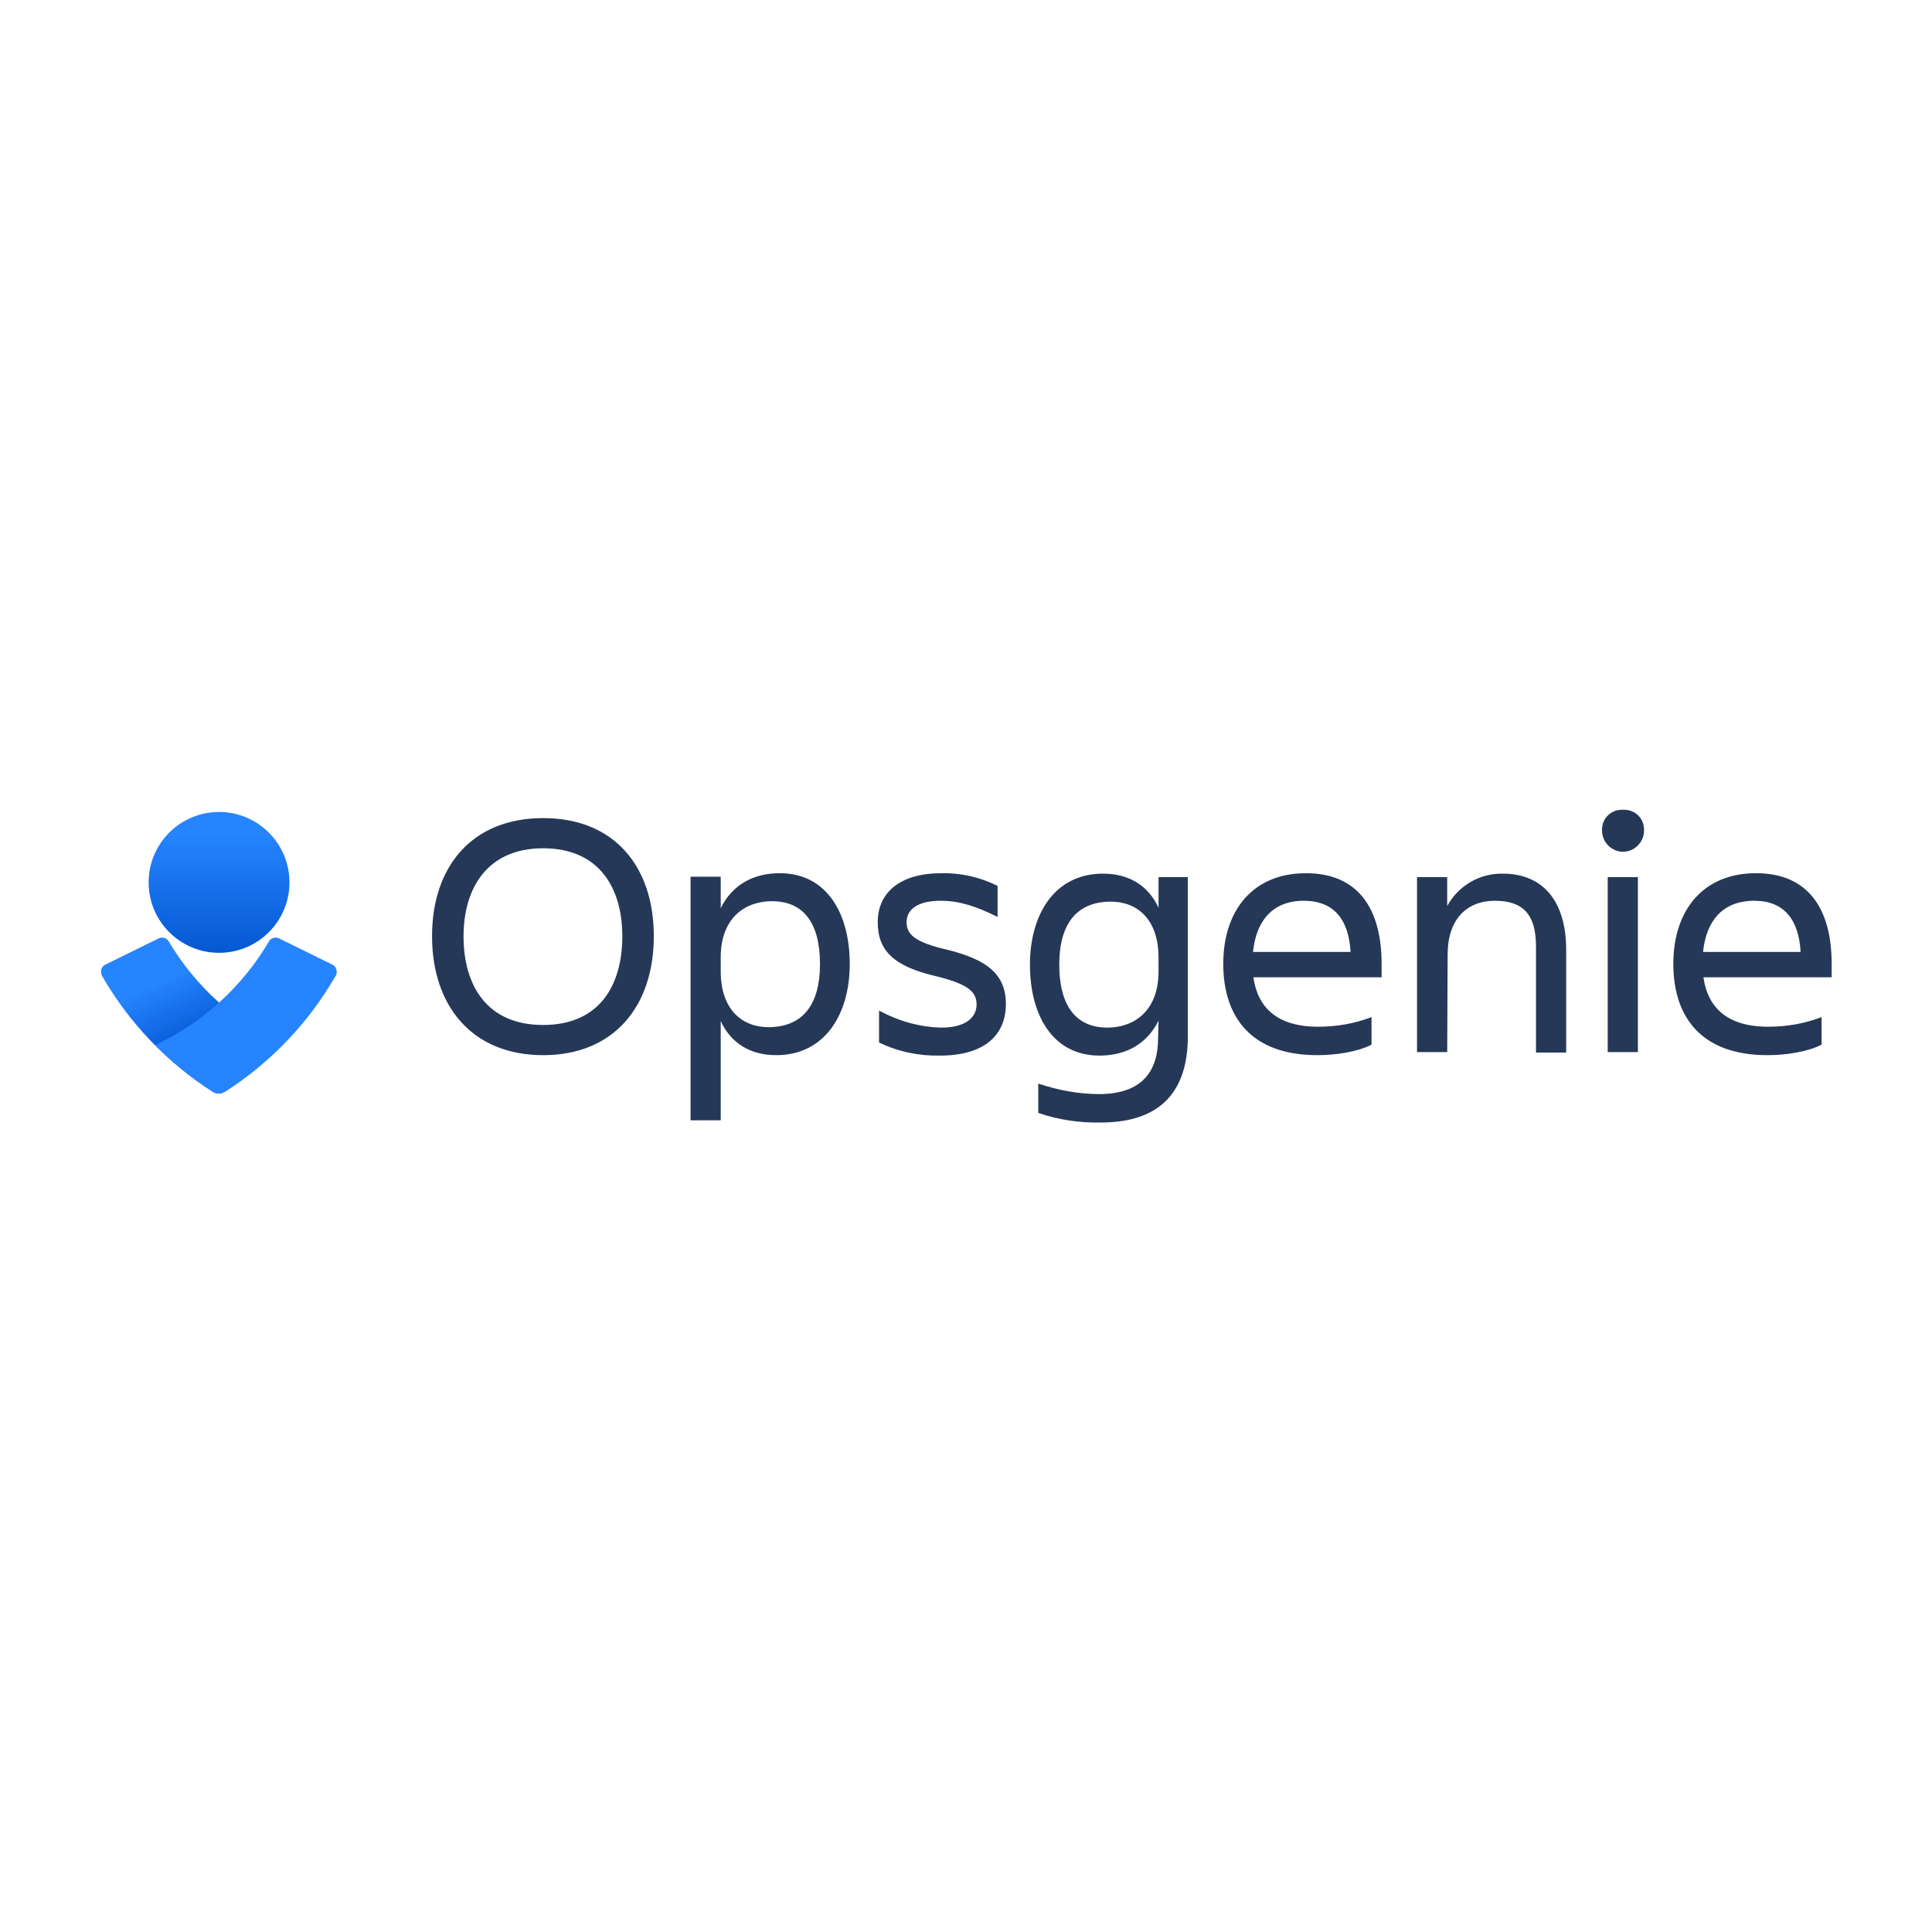
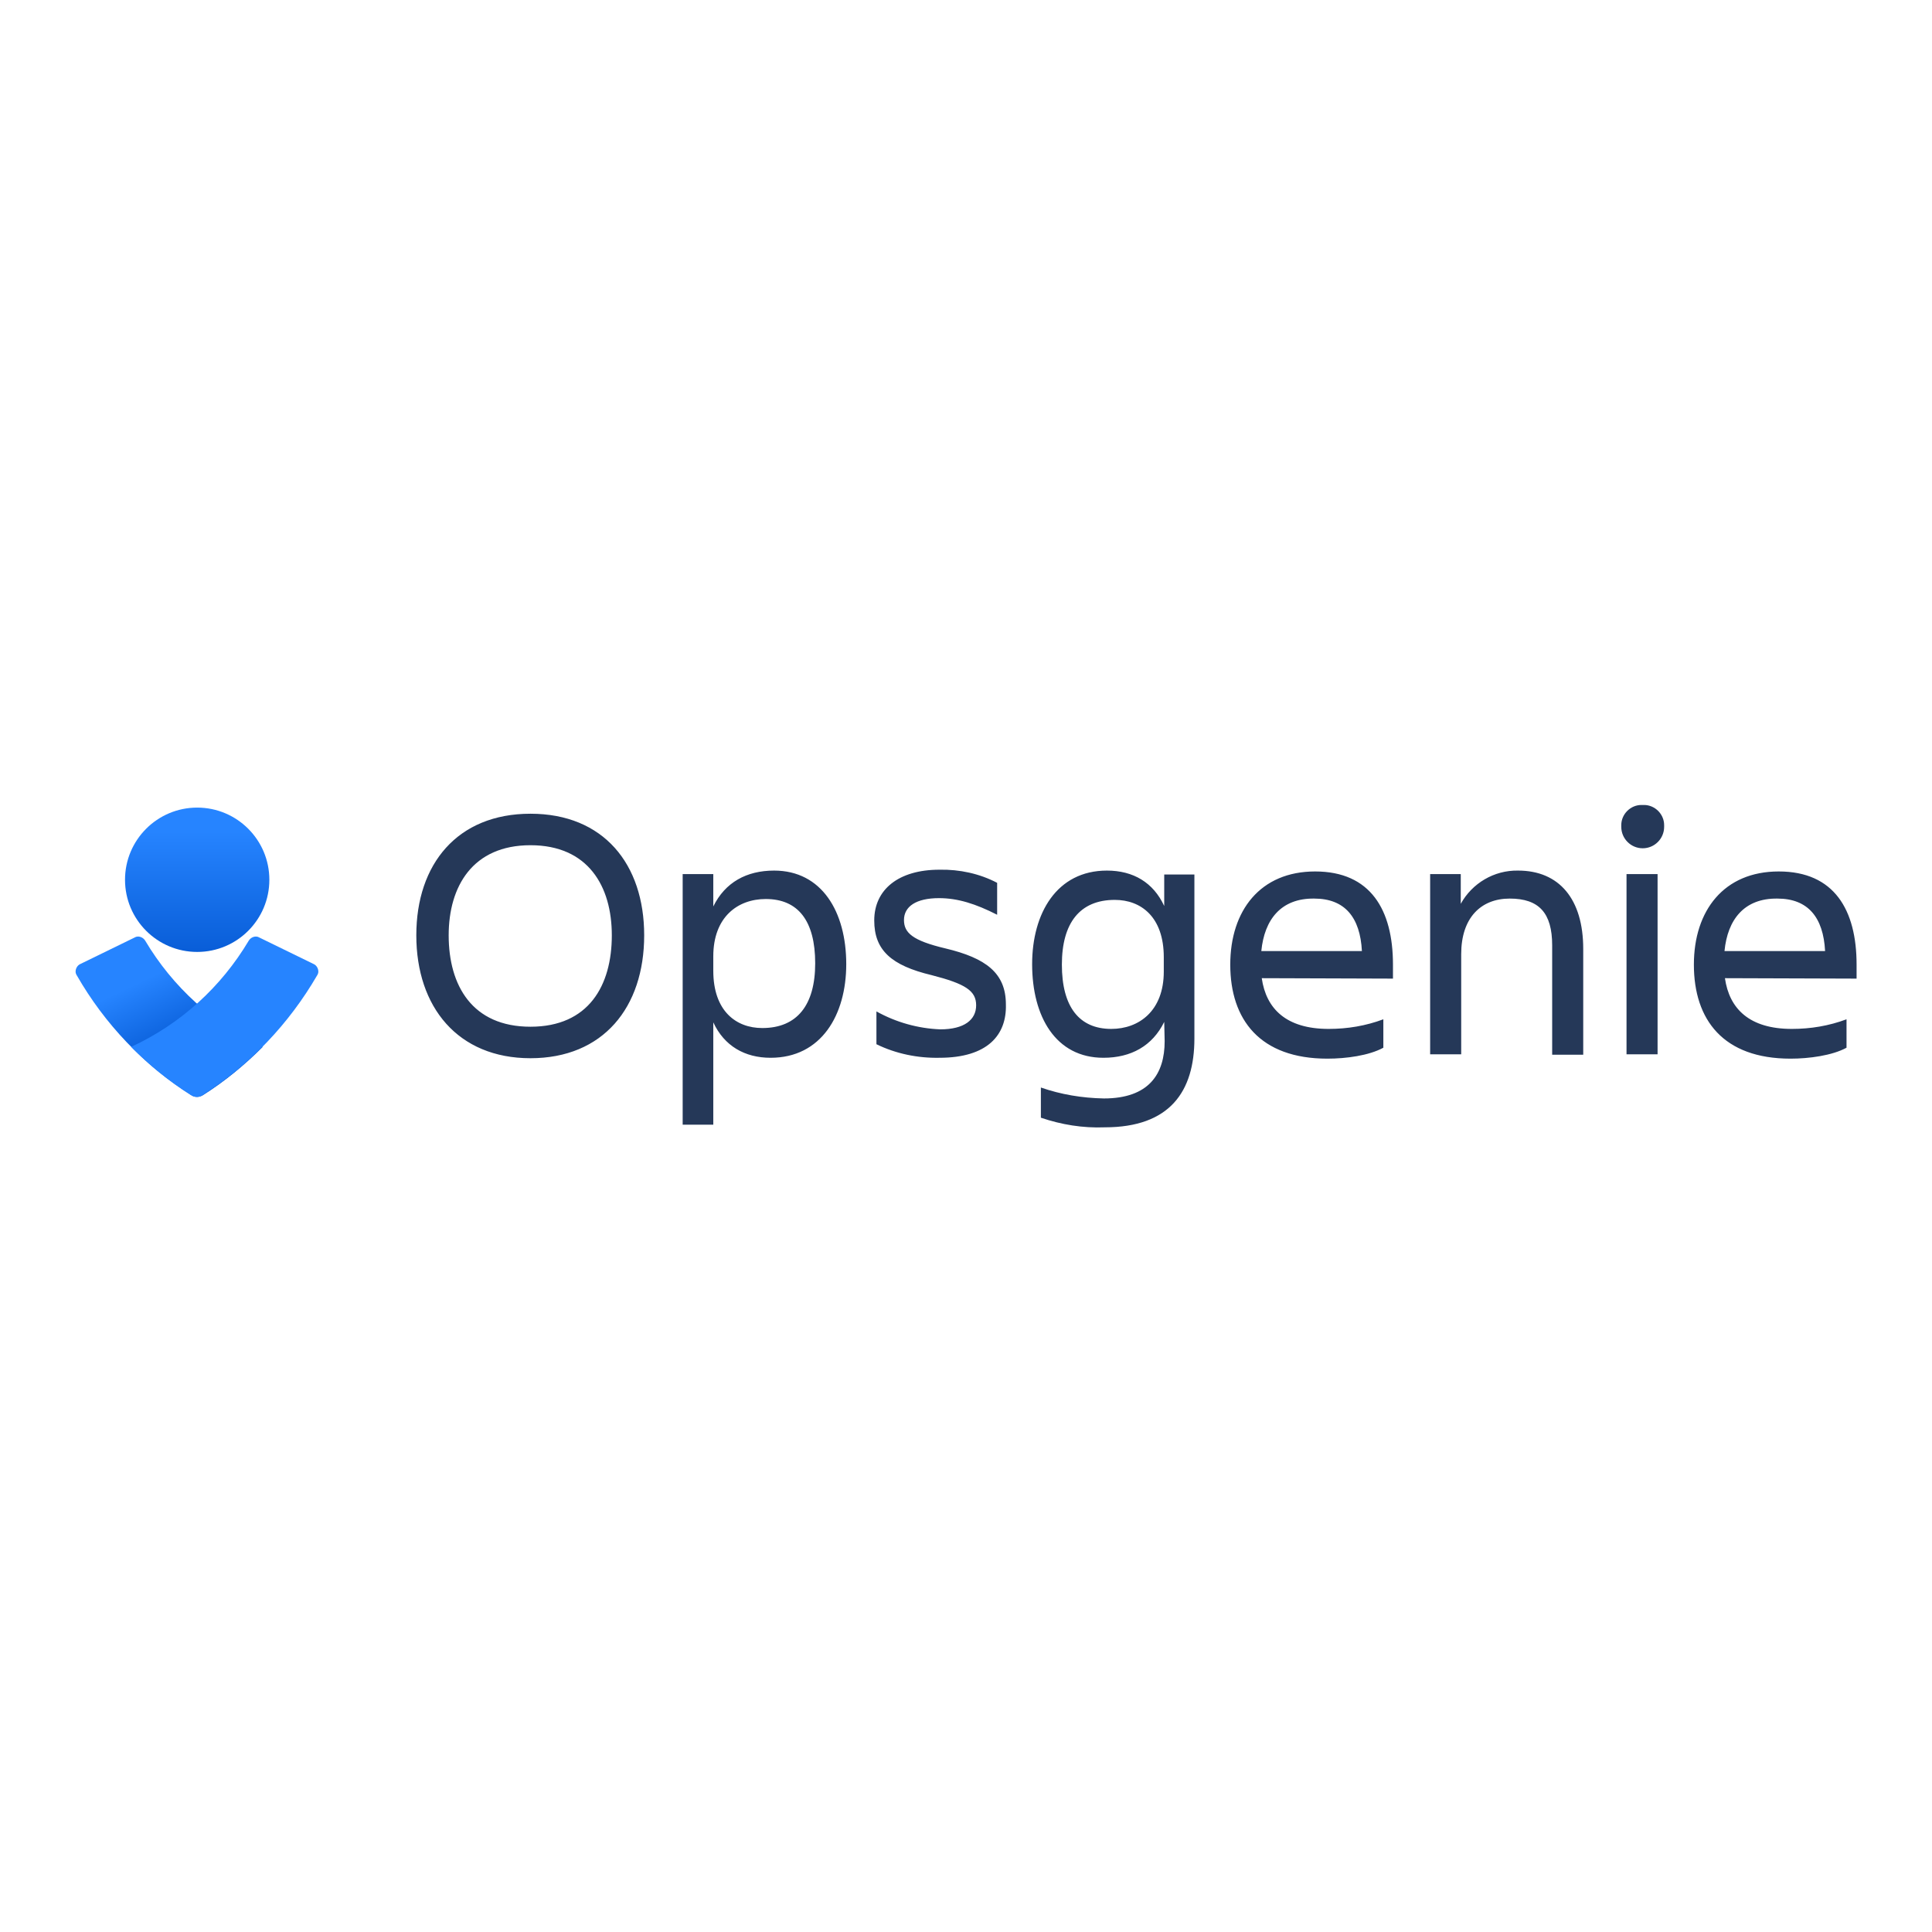
<svg xmlns="http://www.w3.org/2000/svg" version="1.1" id="Layer_1" x="0px" y="0px" viewBox="0 0 500 500" style="enable-background:new 0 0 500 500;" xml:space="preserve">
  <style type="text/css">
	.st0{fill:#253858;}
	.st1{fill-rule:evenodd;clip-rule:evenodd;fill:url(#SVGID_1_);}
- 	.st2{fill:url(#SVGID_00000039118382387018623420000008874382100425192336_);}
+ 	.st2{fill:url(#SVGID_00000072986563047494021790000001066048636001058959_);}
	.st3{fill:#2684FF;}
</style>
  <g transform="matrix(1.13192 0 0 1.13192 31.11 155.014)">
-     <path class="st0" d="M237.4,96.4c-2.6,5.3-7.4,8-13.5,8c-10.6,0-15.9-9.1-15.9-20.8c0-11.3,5.5-20.8,16.7-20.8   c5.8,0,10.3,2.6,12.7,7.8v-7h6.7V100c0,11.8-5.5,19.7-19.9,19.7c-4.8,0.1-9.7-0.6-14.3-2.2v-6.7c4.5,1.5,9.2,2.4,13.9,2.4   c10,0,13.5-5.4,13.5-12.8L237.4,96.4z M137.3,119.2h-6.9V63.5h6.9v7.2c2.6-5.3,7.4-8,13.5-8c10.7,0,16,9.1,16,20.8   c0,11.3-5.6,20.8-16.8,20.8c-5.8,0-10.3-2.6-12.7-7.8V119.2z M187.4,104.4c-4.8,0.1-9.6-0.9-13.9-3v-7.3c4.4,2.4,9.3,3.8,14.3,3.9   c5.3,0,8-2.2,8-5.3s-2.3-4.8-9.9-6.6c-8.9-2.2-12.7-5.6-12.7-12.2c0-7,5.4-11.2,14.5-11.2c4.5-0.1,8.9,0.9,12.9,2.9v7.1   c-4.8-2.4-8.7-3.7-13-3.7c-5,0-7.8,1.8-7.8,4.9c0,2.8,1.9,4.6,9.3,6.3c8.9,2.2,13.4,5.5,13.4,12.4   C202.5,99.3,198.1,104.4,187.4,104.4L187.4,104.4z M71.3,77.1c0-15.9,9.1-27,25.4-27s25.3,11.1,25.3,27c0,16-9.1,27.2-25.3,27.2   S71.3,93.1,71.3,77.1z M259.1,86.6c1,6.8,5.4,11.2,14.8,11.2c4.2,0,8.3-0.7,12.2-2.2v6.3c-3.3,1.7-8.3,2.4-12.4,2.4   c-15,0-21.5-8.6-21.5-20.9c0-12.1,6.7-20.7,18.9-20.7c12.3,0,17.3,8.6,17.3,20.7v3.1H259.1z M362,86.6c1,6.8,5.4,11.2,14.8,11.2   c4.2,0,8.3-0.7,12.2-2.2v6.3c-3.3,1.7-8.3,2.4-12.4,2.4c-15,0-21.5-8.6-21.5-20.9c0-12.1,6.7-20.7,18.9-20.7   c12.3,0,17.3,8.6,17.3,20.7v3.1H362z M347,103.6h-6.9v-40h6.9V103.6z M303.4,103.6h-6.9v-40h6.9v6.6c2.5-4.6,7.4-7.5,12.7-7.4   c9.2,0,14.5,6.3,14.5,17.4l0,23.5h-6.9V79.4c0-7.2-2.9-10.4-9.4-10.4c-6.4,0-10.8,4.2-10.8,12.3L303.4,103.6z M149,69.1   c-6.2,0-11.7,3.9-11.7,12.8v3.2c0,8.9,5,12.8,10.9,12.8c7.8,0,11.8-5.1,11.8-14.4C160,73.9,156.1,69.1,149,69.1z M225.7,98   c6.2,0,11.7-3.9,11.7-12.8V82c0-8.9-5-12.8-10.9-12.8c-7.8,0-11.8,5.1-11.8,14.4C214.7,93.1,218.6,98,225.7,98L225.7,98L225.7,98   L225.7,98z M78.5,77.1c0,11.1,5.2,20.3,18.2,20.3s18.1-9.2,18.1-20.3c0-10.9-5.2-20.1-18.1-20.1S78.5,66.3,78.5,77.1L78.5,77.1z    M259,80.7h22.3c-0.4-7.4-3.8-11.7-10.7-11.7C263.4,69,259.7,73.7,259,80.7z M361.9,80.7h22.3c-0.4-7.4-3.8-11.7-10.6-11.7   C366.3,69,362.6,73.7,361.9,80.7L361.9,80.7z M343.6,48.2c0.1,0,0.2,0,0.3,0c2.5,0,4.5,2,4.5,4.5c0,0.1,0,0.2,0,0.3   c0,2.6-2.2,4.8-4.8,4.8s-4.8-2.2-4.8-4.8c0-0.1,0-0.2,0-0.3c0-2.5,2-4.5,4.5-4.5C343.4,48.1,343.5,48.2,343.6,48.2z" />
-     <linearGradient id="SVGID_1_" gradientUnits="userSpaceOnUse" x1="-646.55" y1="576.792" x2="-645.65" y2="576.792" gradientTransform="matrix(0 41.4622 41.4622 0 -23892.506 26861.481)">
+     <path class="st0" d="M238.7,96.7c-2.7,5.5-7.6,8.2-13.9,8.2c-10.9,0-16.3-9.4-16.3-21.4c0-11.6,5.6-21.4,17.1-21.4   c6,0,10.6,2.7,13.1,8.1V63h6.9v37.5c0,12.1-5.6,20.3-20.5,20.3c-5,0.2-9.9-0.6-14.6-2.2v-6.9c4.6,1.6,9.4,2.4,14.4,2.5   c10.3,0,13.9-5.6,13.9-13.1L238.7,96.7z M135.6,120.2h-7V62.9h7v7.4c2.7-5.5,7.6-8.2,13.9-8.2c10.9,0,16.5,9.4,16.5,21.4   c0,11.6-5.7,21.4-17.3,21.4c-5.9,0-10.6-2.7-13.1-8.1V120.2z M187.3,104.9c-4.9,0.1-9.9-0.9-14.4-3.1v-7.5   c4.5,2.5,9.5,3.9,14.6,4.1c5.5,0,8.2-2.2,8.2-5.5s-2.4-4.9-10.2-6.9c-9.2-2.2-13.1-5.7-13.1-12.5c0-7.1,5.6-11.6,14.9-11.6   c4.6-0.1,9.2,0.9,13.2,3v7.3c-4.9-2.5-9-3.8-13.3-3.8c-5.2,0-8,1.9-8,5c0,2.9,1.9,4.7,9.5,6.5c9.2,2.2,13.8,5.6,13.8,12.8   C202.7,99.7,198.3,104.9,187.3,104.9L187.3,104.9z M67.7,76.9c0-16.3,9.4-27.8,26.1-27.8s26,11.5,26,27.8c0,16.5-9.4,28.1-26,28.1   S67.7,93.3,67.7,76.9z M261,86.7c1,7,5.6,11.6,15.3,11.6c4.3,0,8.5-0.7,12.5-2.2v6.5c-3.3,1.8-8.5,2.5-12.8,2.5   c-15.4,0-22.2-8.9-22.2-21.5c0-12.4,6.9-21.3,19.4-21.3c12.7,0,17.8,8.8,17.8,21.3v3.2L261,86.7L261,86.7z M366.9,86.7   c1,7,5.6,11.6,15.3,11.6c4.3,0,8.5-0.7,12.5-2.2v6.5c-3.3,1.8-8.6,2.5-12.8,2.5c-15.4,0-22.1-8.9-22.1-21.5   c0-12.4,6.9-21.3,19.4-21.3c12.7,0,17.8,8.8,17.8,21.3v3.2L366.9,86.7L366.9,86.7z M351.5,104.1h-7.1V62.9h7.1V104.1z M306.5,104.1   h-7V62.9h7v6.8c2.6-4.7,7.6-7.7,13.1-7.6c9.4,0,14.9,6.5,14.9,17.9v24.2h-7.1V79.2c0-7.4-3-10.7-9.7-10.7   c-6.6,0-11.1,4.4-11.1,12.7V104.1z M147.6,68.6c-6.4,0-12,4.1-12,13.1v3.3c0,9.2,5.2,13.1,11.2,13.1c8,0,12.1-5.3,12.1-14.8   C158.9,73.6,155,68.6,147.6,68.6z M226.6,98.3c6.3,0,12-4.1,12-13.1v-3.3c0-9.2-5.2-13.1-11.2-13.1c-8,0-12.1,5.3-12.1,14.8   C215.3,93.3,219.3,98.3,226.6,98.3L226.6,98.3L226.6,98.3L226.6,98.3z M75.1,76.9c0,11.5,5.4,20.9,18.7,20.9s18.6-9.4,18.6-20.9   c0-11.2-5.4-20.6-18.6-20.6S75.1,65.7,75.1,76.9L75.1,76.9z M260.9,80.5h23c-0.4-7.7-3.9-12-10.9-12   C265.4,68.4,261.6,73.3,260.9,80.5z M366.8,80.5h23c-0.4-7.7-3.9-12-10.9-12C371.3,68.4,367.5,73.3,366.8,80.5L366.8,80.5z    M348,47.1c0.1,0,0.2,0,0.4,0c2.5,0,4.6,2.1,4.6,4.6c0,0.1,0,0.2,0,0.4c0,2.7-2.2,4.9-4.9,4.9c-2.7,0-4.9-2.2-4.9-4.9   c0-0.1,0-0.2,0-0.4c0-2.5,2.1-4.6,4.6-4.6C347.8,47.1,347.9,47.1,348,47.1z" />
+     <linearGradient id="SVGID_1_" gradientUnits="userSpaceOnUse" x1="-573.481" y1="-164.192" x2="-572.556" y2="-164.192" gradientTransform="matrix(0 46.9319 -46.9319 0 -7688.278 26967.719)">
      <stop offset="0" style="stop-color:#2684FF" />
      <stop offset="0.82" style="stop-color:#0052CC" />
      <stop offset="1" style="stop-color:#0052CC" />
    </linearGradient>
-     <circle class="st1" cx="22.6" cy="64.8" r="16.1" />
+     <circle class="st1" cx="17.6" cy="64.2" r="16.5" />
    <g>
-       <linearGradient id="SVGID_00000148619337133464575590000016523088542916106378_" gradientUnits="userSpaceOnUse" x1="-637.175" y1="575.225" x2="-636.275" y2="575.225" gradientTransform="matrix(13.8887 29.0677 29.0677 -13.8887 -7858.29 26596.424)">
+       <linearGradient id="SVGID_00000141430103459757541430000015137542931477342365_" gradientUnits="userSpaceOnUse" x1="-565.416" y1="-162.178" x2="-564.49" y2="-162.178" gradientTransform="matrix(15.7209 32.9023 -32.9023 15.7209 3560.203 21239.168)">
        <stop offset="0" style="stop-color:#2684FF" />
        <stop offset="0.62" style="stop-color:#0052CC" />
        <stop offset="1" style="stop-color:#0052CC" />
      </linearGradient>
-       <path style="fill:url(#SVGID_00000148619337133464575590000016523088542916106378_);" d="M21.2,112.7C10.7,106,2,96.9-4.2,86.1    c-0.1-0.3-0.2-0.6-0.2-0.9c0-0.7,0.4-1.3,1-1.6l12.2-6c0.8-0.4,1.9-0.1,2.3,0.7c6.1,10.3,15.2,18.5,26.1,23.6    c-4,4-8.4,7.6-13.2,10.7C23.1,113.2,22,113.2,21.2,112.7z" />
-       <path class="st3" d="M23.9,112.7c10.5-6.7,19.2-15.8,25.4-26.6c0.2-0.3,0.2-0.6,0.2-0.9c0-0.7-0.4-1.3-1-1.6l-12.2-6    c-0.8-0.4-1.9-0.1-2.3,0.7C27.9,88.7,18.8,96.9,8,102c4,4,8.4,7.6,13.2,10.7C22,113.2,23.1,113.2,23.9,112.7z" />
+       <path style="fill:url(#SVGID_00000141430103459757541430000015137542931477342365_);" d="M16.2,113.4C5.4,106.6-3.6,97.1-9.9,86.1    c-0.2-0.3-0.3-0.6-0.3-0.9c0-0.7,0.4-1.4,1-1.7l12.5-6.1c0.8-0.5,1.9-0.1,2.4,0.7c6.3,10.6,15.6,19.1,26.9,24.3    c-4.2,4.2-8.7,7.9-13.6,11C18.1,114,17,114,16.2,113.4z" />
+       <path class="st3" d="M18.9,113.4c10.8-6.9,19.7-16.3,26.1-27.3c0.2-0.3,0.3-0.6,0.3-0.9c0-0.7-0.4-1.4-1-1.7l-12.5-6.1    c-0.8-0.5-1.9-0.1-2.4,0.7c-6.3,10.6-15.6,19.1-26.9,24.3c4.1,4.2,8.7,7.9,13.6,11C17,114,18.1,114,18.9,113.4z" />
    </g>
  </g>
</svg>
